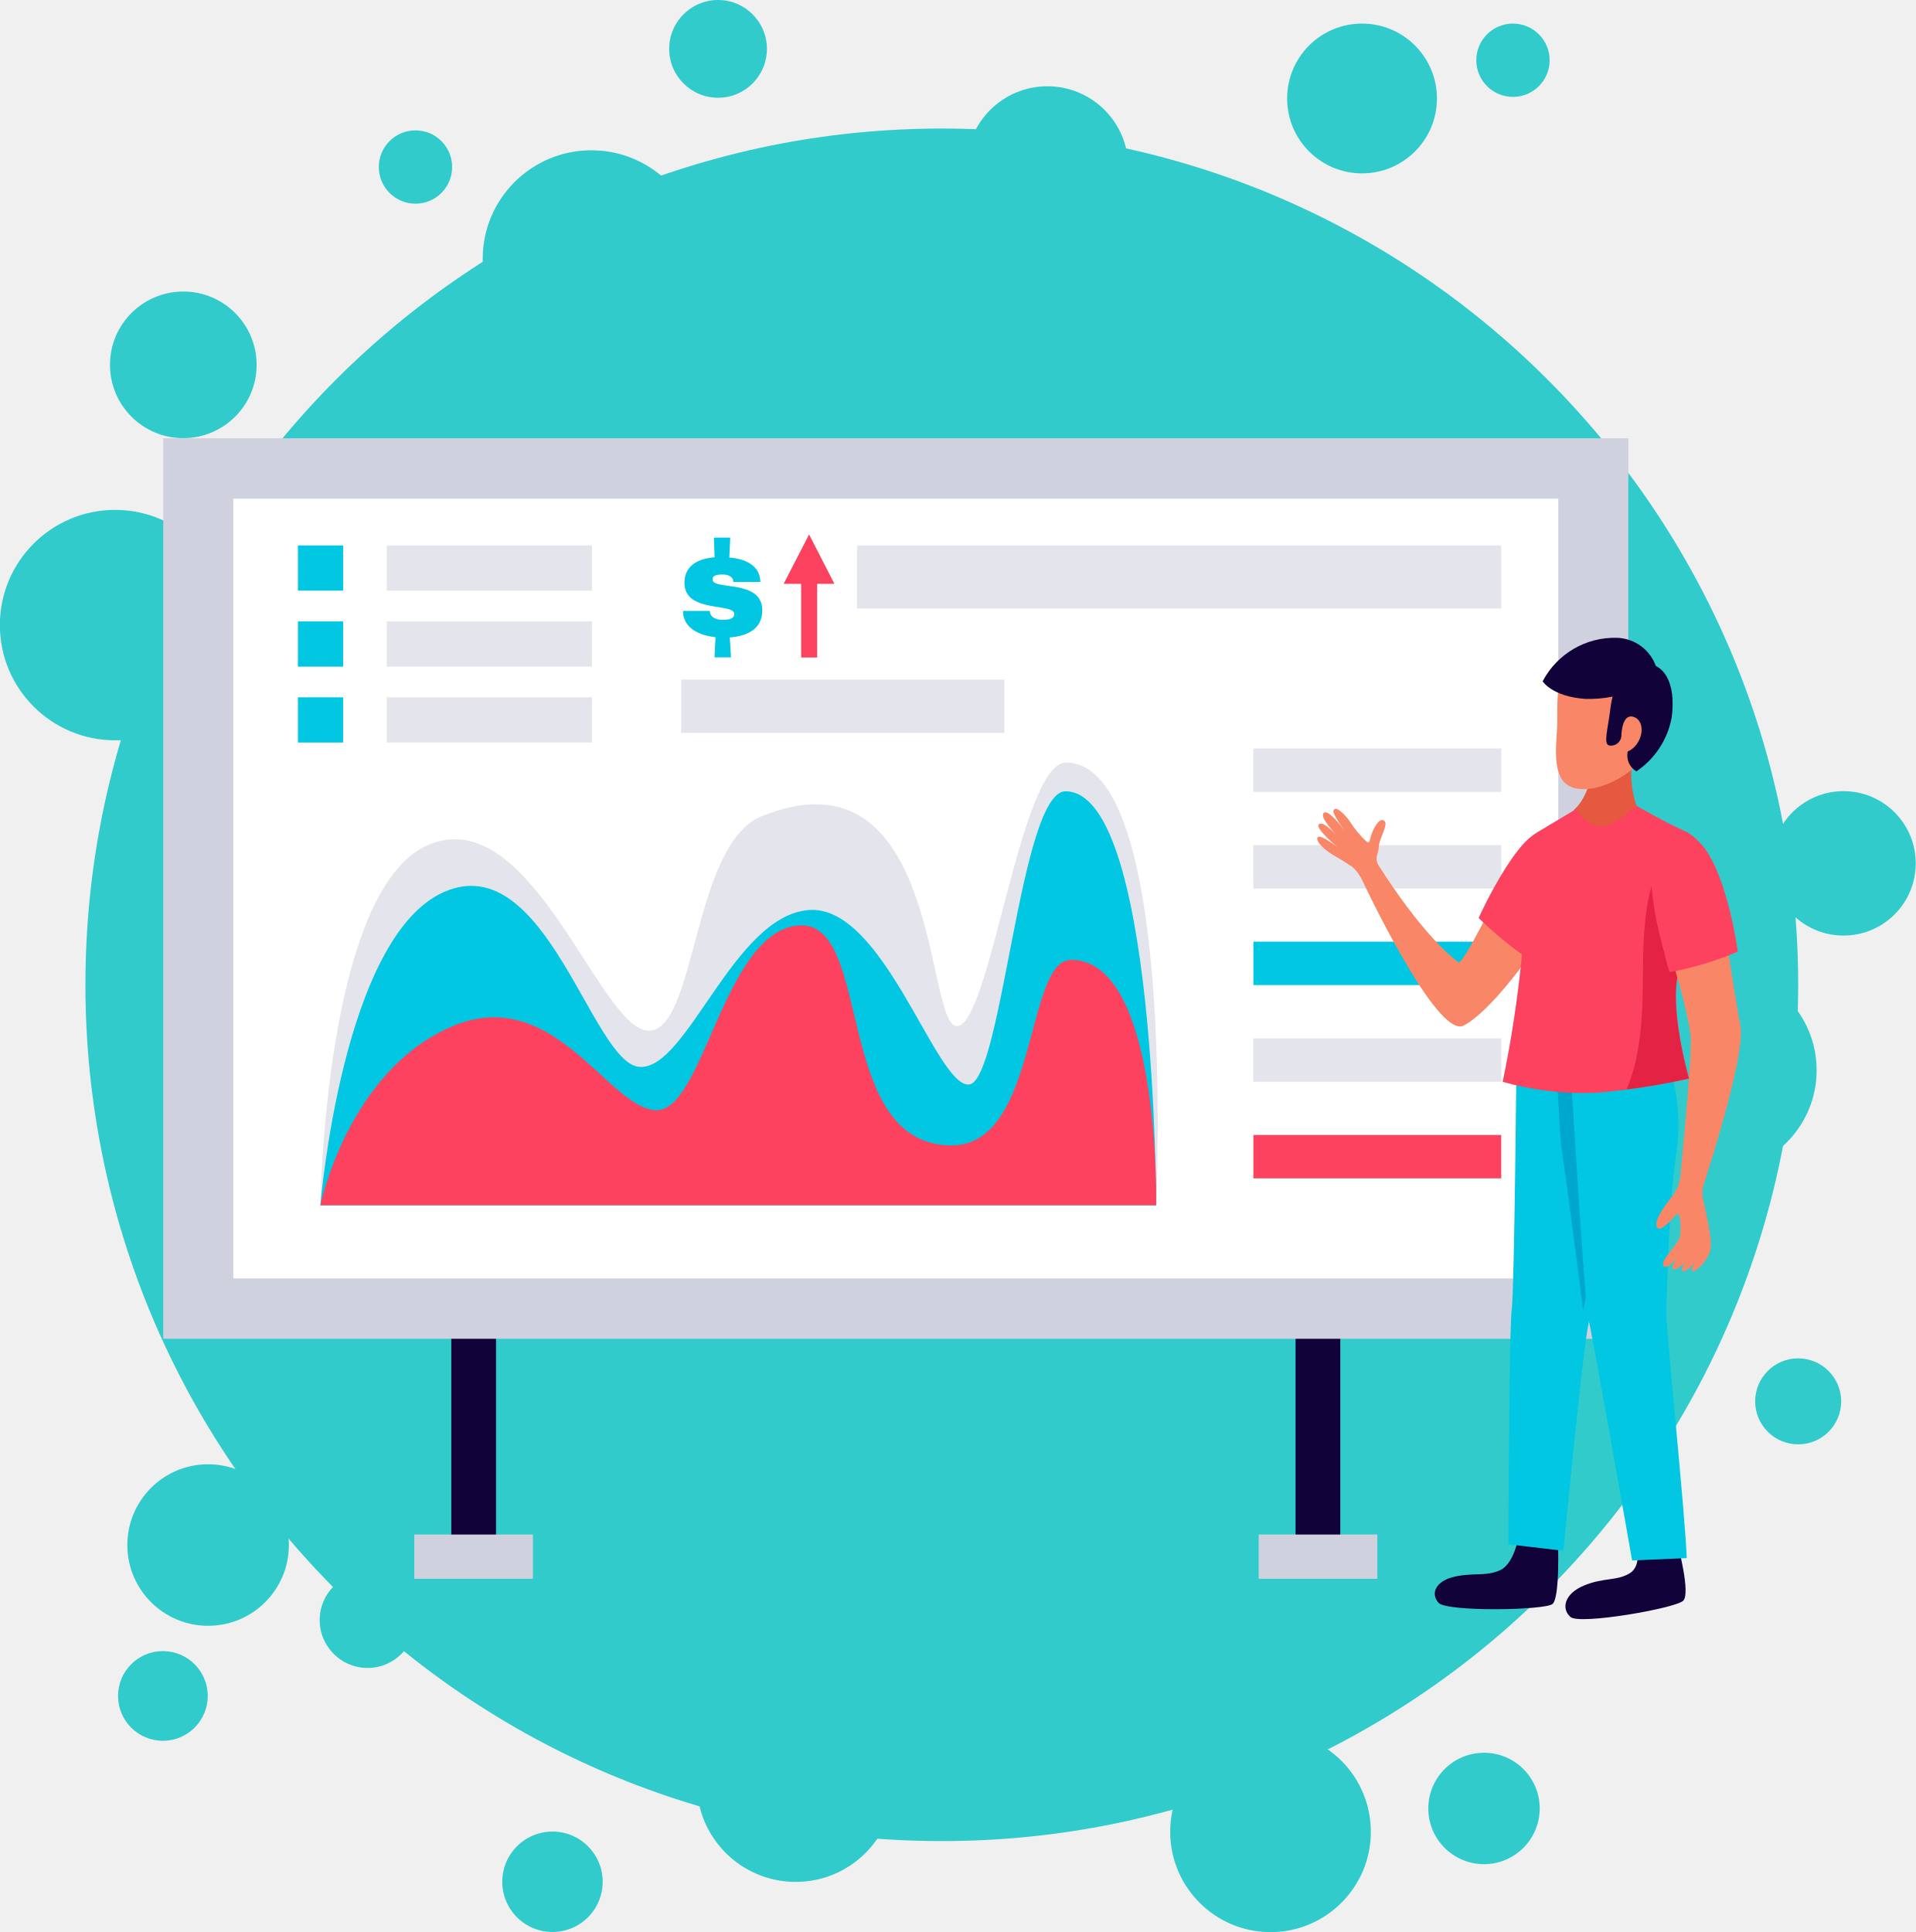
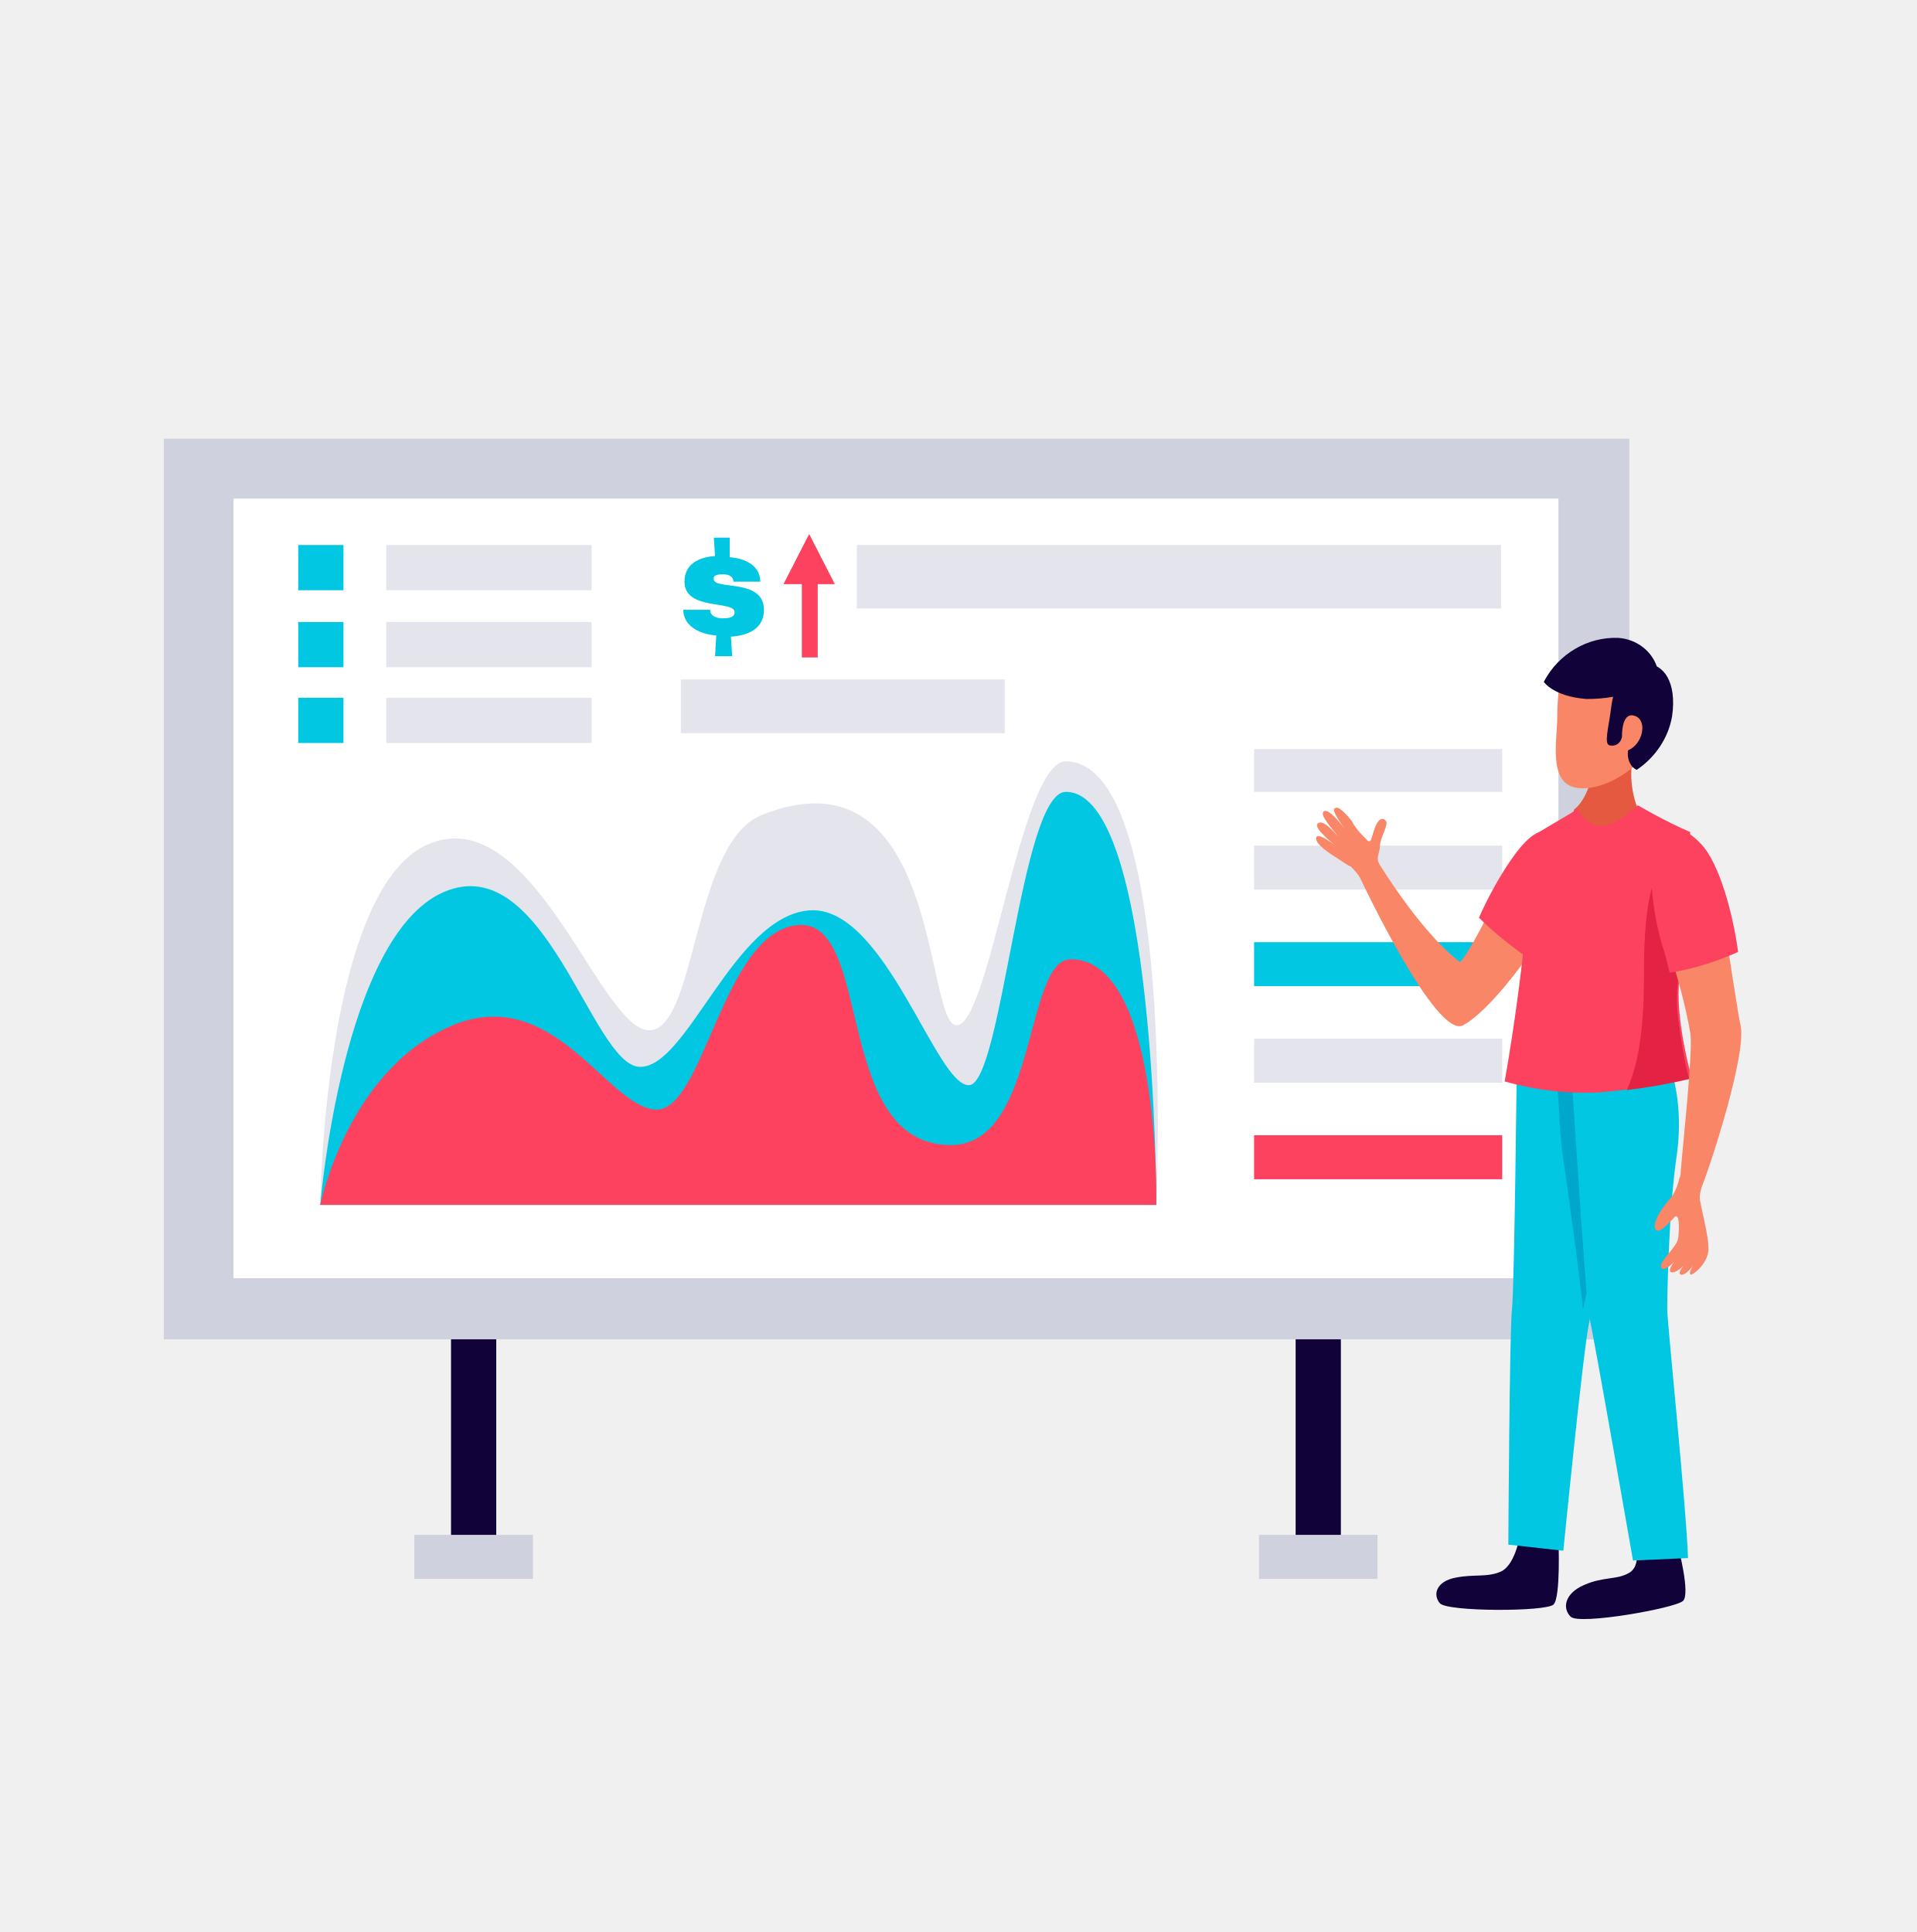
- <svg xmlns="http://www.w3.org/2000/svg" viewBox="0 0 156.77 158.12">
-   <defs>
-     <style>.cls-1{fill:#32cbcc;}.cls-2{fill:#110239;}.cls-3{fill:#d0d1de;}.cls-4{fill:#fff;}.cls-5{fill:#e4e5ec;}.cls-6{fill:#01c7e2;}.cls-7{fill:#fd425f;}.cls-8{fill:#f88667;}.cls-9{fill:#e45940;}.cls-10{fill:#00a7cc;}.cls-11{fill:#e42244;}</style>
-   </defs>
-   <g id="Capa_2" data-name="Capa 2">
-     <g id="Capa_1-2" data-name="Capa 1">
-       <path class="cls-1" d="M147.15,80.59A70.08,70.08,0,1,1,77.08,10.52,70.08,70.08,0,0,1,147.15,80.59Z" />
-       <path class="cls-1" d="M92.33,13.67a6.62,6.62,0,1,1-6.62-6.61A6.62,6.62,0,0,1,92.33,13.67Z" />
-       <path class="cls-1" d="M99.24,19.11a3.17,3.17,0,1,1-3.17-3.17A3.17,3.17,0,0,1,99.24,19.11Z" />
-       <path class="cls-1" d="M148.66,87.59a8.36,8.36,0,1,1-8.36-8.36A8.36,8.36,0,0,1,148.66,87.59Z" />
-       <path class="cls-1" d="M156.77,70.66a5.91,5.91,0,1,1-5.91-5.91A5.91,5.91,0,0,1,156.77,70.66Z" />
-       <path class="cls-1" d="M18.85,51.15a9.43,9.43,0,1,1-9.42-9.42A9.43,9.43,0,0,1,18.85,51.15Z" />
-       <path class="cls-1" d="M73.2,145.93a8.09,8.09,0,1,1-8.09-8.09A8.09,8.09,0,0,1,73.2,145.93Z" />
-       <path class="cls-1" d="M21,29.86a6,6,0,1,1-6-6A6,6,0,0,1,21,29.86Z" />
-       <path class="cls-1" d="M62.76,4a4,4,0,1,1-4-4A4,4,0,0,1,62.76,4Z" />
-       <path class="cls-1" d="M126.81,4.93a3,3,0,1,1-3-3A3,3,0,0,1,126.81,4.93Z" />
-       <path class="cls-1" d="M37,13.67a3,3,0,1,1-3-3A3,3,0,0,1,37,13.67Z" />
-       <path class="cls-1" d="M117.59,8.06a6.13,6.13,0,1,1-6.13-6.13A6.13,6.13,0,0,1,117.59,8.06Z" />
-       <path class="cls-1" d="M57.28,21.19A8.89,8.89,0,1,1,48.4,12.3,8.88,8.88,0,0,1,57.28,21.19Z" />
-       <path class="cls-1" d="M49.32,154a4.11,4.11,0,1,1-4.1-4.1A4.11,4.11,0,0,1,49.32,154Z" />
-       <path class="cls-1" d="M112.18,149.92a8.21,8.21,0,1,1-8.2-8.21A8.2,8.2,0,0,1,112.18,149.92Z" />
-       <path class="cls-1" d="M126,148a4.56,4.56,0,1,1-4.55-4.55A4.56,4.56,0,0,1,126,148Z" />
-       <path class="cls-1" d="M34,132.58a3.92,3.92,0,1,1-3.92-3.91A3.92,3.92,0,0,1,34,132.58Z" />
-       <path class="cls-1" d="M23.64,126.45A6.61,6.61,0,1,1,17,119.84,6.6,6.6,0,0,1,23.64,126.45Z" />
-       <path class="cls-1" d="M17,138.8a3.67,3.67,0,1,1-3.67-3.67A3.67,3.67,0,0,1,17,138.8Z" />
-       <path class="cls-1" d="M150.67,114.69a3.52,3.52,0,1,1-3.52-3.52A3.53,3.53,0,0,1,150.67,114.69Z" />
-       <rect class="cls-2" x="36.93" y="107.71" width="3.66" height="20.48" />
-       <rect class="cls-2" x="106.02" y="107.71" width="3.66" height="20.48" />
-       <rect class="cls-3" x="13.36" y="35.87" width="119.89" height="73.7" />
-       <rect class="cls-4" x="19.09" y="40.81" width="108.43" height="63.82" />
-       <path class="cls-5" d="M94.61,98.64H26.22S26.56,72.87,35,69.17s14,14.93,18,15.18,3.6-15.26,9.35-17.56c14.81-5.93,13.3,17.44,16,17.19s5.15-21.57,8.88-21.57C96.34,62.41,94.61,98.64,94.61,98.64Z" />
-       <path class="cls-6" d="M94.61,98.64H26.22S28,76.66,36.34,73s12.1,14.07,16,14.32,7.66-12.34,13.83-12.84S76.59,89,79.3,88.76s4.17-24,7.9-24C94.61,64.81,94.61,98.64,94.61,98.64Z" />
-       <path class="cls-7" d="M94.61,98.64H26.22s2.22-10.86,10.62-14.57,12.84,6.54,16.79,6.79,5.55-14.63,11.72-15.12,2.75,18,12.53,18c7.1,0,6-15.18,9.76-15.18C95,78.52,94.61,98.64,94.61,98.64Z" />
-       <rect class="cls-5" x="102.57" y="61.26" width="20.28" height="3.55" />
-       <rect class="cls-5" x="102.57" y="69.17" width="20.28" height="3.55" />
-       <rect class="cls-6" x="102.57" y="77.07" width="20.28" height="3.55" />
-       <rect class="cls-5" x="102.57" y="84.98" width="20.28" height="3.55" />
-       <rect class="cls-7" x="102.57" y="92.89" width="20.28" height="3.55" />
-       <rect class="cls-6" x="24.38" y="44.64" width="3.7" height="3.7" />
-       <rect class="cls-5" x="31.65" y="44.64" width="16.79" height="3.7" />
-       <rect class="cls-6" x="24.38" y="50.86" width="3.7" height="3.7" />
-       <rect class="cls-5" x="31.65" y="50.86" width="16.79" height="3.7" />
-       <rect class="cls-6" x="24.38" y="57.07" width="3.7" height="3.7" />
-       <rect class="cls-5" x="31.65" y="57.07" width="16.79" height="3.7" />
-       <rect class="cls-5" x="70.13" y="44.64" width="52.72" height="5.16" />
-       <rect class="cls-5" x="55.74" y="55.62" width="26.45" height="4.36" />
-       <rect class="cls-3" x="33.9" y="125.59" width="9.71" height="3.62" />
-       <rect class="cls-3" x="103" y="125.59" width="9.71" height="3.62" />
-       <path class="cls-6" d="M59.68,45.63c1.32.1,2.53.66,2.54,2l-2.21,0c0-.5-.53-.61-.85-.61s-.86,0-.85.41c0,.91,4.06-.06,4.07,2.51,0,1.53-1.19,2.11-2.66,2.23l.1,1.63H58.47l.08-1.65C57.18,52,55.9,51.39,55.89,50h2.2v0c0,.61.7.73,1,.73s1,0,1-.47c0-.95-4.06-.06-4.08-2.54,0-1.43,1.1-2,2.47-2.11L58.42,44h1.34Z" />
-       <polygon class="cls-7" points="68.28 47.78 66.21 43.74 64.13 47.78 65.56 47.78 65.56 53.81 66.87 53.81 66.87 47.78 68.28 47.78" />
-       <path class="cls-8" d="M125.76,69.48a11.22,11.22,0,0,0-3.58,4.44c-1.63,3.25-2.65,5-2.84,4.84-.87-.69-3.16-2.65-6.51-7.91-.41-.64,0-1,0-1.55s.68-1.66.53-2-.55-.25-.94.54-.26,1.28-.58,1.05a8.29,8.29,0,0,1-1.34-1.6c-.25-.41-1-1.21-1.25-1.08s-.25.34.94,2c-.43-.61-1.49-2-1.86-1.68s.77,1.51,1.24,2.07c-.4-.47-1.33-1.46-1.65-1.13s1.56,1.89,1.56,1.89-1.47-1.16-1.66-.82.65,1.1,1.5,1.57,1,.65,1.33.82a3.51,3.51,0,0,1,.77,1s6.16,13.2,8.37,12S125,78.44,125,78.44A10.29,10.29,0,0,0,126.1,75,13.35,13.35,0,0,0,125.76,69.48Z" />
-       <path class="cls-7" d="M121,75.13c.45-1,3-6.26,4.86-7l2.46,1c1.09,1.36-.3,4.57-.75,4.93S125.34,78,125,78.44A32.74,32.74,0,0,1,121,75.13Z" />
-       <path class="cls-9" d="M130.27,60.56l3.53.55a8.13,8.13,0,0,0,.53,5.83s-2.54,2.75-4.31,2a2.08,2.08,0,0,1-1.19-2.69S130.76,64.74,130.27,60.56Z" />
-       <path class="cls-2" d="M137.34,126.6s1,3.78.41,4.4-8.47,2-9.23,1.34-.53-1.89,1.09-2.57,2.67-.36,3.74-1,.53-2.35.53-2.35Z" />
-       <path class="cls-2" d="M127.49,126s.19,4.74-.44,5.27-8.67.65-9.33-.09-.28-1.79,1.35-2.15c1.47-.33,2.56,0,3.69-.52s1.49-2.65,1.49-2.65Z" />
-       <path class="cls-6" d="M124.1,86.4l10.33-1.84s-3.91,21.28-4.43,23.73-2.06,18.63-2.06,18.63l-4.51-.53s.06-17.68.28-19.25S124.1,86.4,124.1,86.4Z" />
-       <path class="cls-10" d="M127.91,94.87c-.51-3.34-.16-5.93-.9-7.56-.29-.64-1.25-.47-1.46-1.13a2.29,2.29,0,0,0,.32-.51l8.58-1.29s-3.89,18.34-4.9,22.84C129.55,107.22,128.32,97.53,127.91,94.87Z" />
-       <path class="cls-6" d="M128.38,85.37l8.3,2.11a15.8,15.8,0,0,1,.5,6.88c-.68,4.62-.75,11.86-.83,12.84s1.55,16.59,1.68,20.32l-4.47.19s-3.43-19.54-3.63-20S128.38,85.37,128.38,85.37Z" />
-       <path class="cls-7" d="M124.55,78.1c.17-3.5-.77-8.77,1.28-10L129,66.2a2.43,2.43,0,0,0,1.74,1.42c1.22.17,3.17-1.68,3.17-1.68s2.24,1.32,4.26,2.22c-.49,1.62.52,3.08.51,4.69a10,10,0,0,0,.35,2.63,20.48,20.48,0,0,0-1.79,4.71c-.44,3.19,1,8.08,1,8.08a54.92,54.92,0,0,1-7.68,1.17,24.53,24.53,0,0,1-7.59-.9A97.42,97.42,0,0,0,124.55,78.1Z" />
-       <path class="cls-11" d="M139,75.48c-.06-.24-.1-.48-.15-.73s-.08-.35-.11-.54a9.81,9.81,0,0,1-.09-1.36c0-.79-.05-1.64-.06-2.48-.42.3-.93,1-1.43.74-2.38-1.4-2.71,5-2.71,8.19s-.08,7-1.35,9.86a51.17,51.17,0,0,0,5.1-.89s-.2-.68-.43-1.71c-.11-.52-.23-1.12-.34-1.76,0-.21-.07-.43-.1-.65-.09-.66-.16-1.35-.19-2a11.07,11.07,0,0,1,.07-1.93A20.48,20.48,0,0,1,139,75.48Z" />
-       <path class="cls-8" d="M133.73,54.73s-5.06-.77-5.64-.2-.68,2.59-.65,4.32-.71,5,1.31,5.62,5.84-1.27,7.2-4.68C137.68,55.45,134.08,54.78,133.73,54.73Z" />
-       <path class="cls-2" d="M134.59,54.33s-2.39.08-2.81,3.68c-.19,1.63-.6,2.88-.1,3a.85.85,0,0,0,1-.73c0-.46.14-2,1.1-1.57s.63,2.27-.58,2.8a1.51,1.51,0,0,0,.71,1.62,6.77,6.77,0,0,0,2.89-4.42C137.18,55.84,136.12,54.25,134.59,54.33Z" />
-       <path class="cls-2" d="M135.55,54.65a3.49,3.49,0,0,0-3.24-2.45,6.65,6.65,0,0,0-6.07,3.56S127,57,129.71,57.2a10,10,0,0,0,4.19-.78A3,3,0,0,0,135.55,54.65Z" />
-       <path class="cls-8" d="M142.41,83.91c-.17-.81-.93-5.6-1.2-7.38-1.55.51-3,1-4.58,1.47a44.26,44.26,0,0,1,1.7,6.56c.17,1.62-.56,8.77-.78,11.25h0c0,.2,0,.37-.05.51a3.32,3.32,0,0,1-.57,1.47c-.36.45-1.57,1.93-1.37,2.58s1.22-.54,1.59-.94.43.94.34,1.67-1.55,1.93-1.39,2.43c.1.35.55.1,1.12-.54-.27.39-.47.78-.32.88s.56-.11,1-.54c-.22.33-.35.62-.21.7s.62-.24,1-.66c-.2.3-.33.59-.19.68s1.11-.62,1.44-1.64c.26-.84-.36-3.18-.59-4.38a2.16,2.16,0,0,1,.07-1.07C140.07,94.88,142.87,86.18,142.41,83.91Z" />
-       <path class="cls-7" d="M136.63,79.56a25.85,25.85,0,0,0,5.58-1.68c-.43-3-1.48-7.15-3-8.8-.43-.45-1.2-1.29-1.9-1-.92.31-2.11,1.57-2.2,4a27.75,27.75,0,0,0,.93,5.32C136.19,77.89,136.37,78.82,136.63,79.56Z" />
+ <svg xmlns="http://www.w3.org/2000/svg" version="1.1" id="Capa_1" x="0px" y="0px" viewBox="0 0 156.8 158.1" style="enable-background:new 0 0 156.8 158.1;" xml:space="preserve">
+   <style type="text/css">
+ 	.st0{display:none;fill:#32CBCC;}
+ 	.st1{fill:#110239;}
+ 	.st2{fill:#D0D1DE;}
+ 	.st3{fill:#FFFFFF;}
+ 	.st4{fill:#E4E5EC;}
+ 	.st5{fill:#01C7E2;}
+ 	.st6{fill:#FD425F;}
+ 	.st7{fill:#F88667;}
+ 	.st8{fill:#E45940;}
+ 	.st9{fill:#00A7CC;}
+ 	.st10{fill:#E42244;}
+ </style>
+   <g id="Capa_2_1_">
+     <g id="Capa_1-2">
+       <path class="st0" d="M147.1,80.6c0,38.7-31.4,70.1-70.1,70.1C38.4,150.7,7,119.3,7,80.6c0-38.7,31.4-70.1,70.1-70.1c0,0,0,0,0,0    C115.8,10.5,147.1,41.9,147.1,80.6z" />
+       <path class="st0" d="M92.3,13.7c0,3.7-3,6.6-6.6,6.6c-3.7,0-6.6-3-6.6-6.6s3-6.6,6.6-6.6c0,0,0,0,0,0C89.4,7.1,92.3,10,92.3,13.7z    " />
+       <path class="st0" d="M99.2,19.1c0,1.8-1.4,3.2-3.2,3.2c-1.8,0-3.2-1.4-3.2-3.2s1.4-3.2,3.2-3.2l0,0C97.8,15.9,99.2,17.4,99.2,19.1    z" />
+       <path class="st0" d="M148.7,87.6c0,4.6-3.7,8.4-8.4,8.4s-8.4-3.7-8.4-8.4c0-4.6,3.7-8.4,8.4-8.4S148.7,83,148.7,87.6L148.7,87.6z" />
+       <path class="st0" d="M156.8,70.7c0,3.3-2.6,5.9-5.9,5.9s-5.9-2.6-5.9-5.9c0-3.3,2.6-5.9,5.9-5.9C154.1,64.8,156.8,67.4,156.8,70.7    L156.8,70.7z" />
+       <path class="st0" d="M18.9,51.2c0,5.2-4.2,9.4-9.4,9.4c-5.2,0-9.4-4.2-9.4-9.4s4.2-9.4,9.4-9.4c0,0,0,0,0,0    C14.6,41.7,18.8,45.9,18.9,51.2z" />
+       <path class="st0" d="M73.2,145.9c0,4.5-3.6,8.1-8.1,8.1c-4.5,0-8.1-3.6-8.1-8.1c0-4.5,3.6-8.1,8.1-8.1h0    C69.6,137.8,73.2,141.5,73.2,145.9z" />
+       <path class="st0" d="M21,29.9c0,3.3-2.7,6-6,6s-6-2.7-6-6s2.7-6,6-6S21,26.5,21,29.9z" />
+       <path class="st0" d="M62.8,4c0,2.2-1.8,4-4,4s-4-1.8-4-4s1.8-4,4-4S62.8,1.8,62.8,4z" />
+       <path class="st0" d="M126.8,4.9c0,1.7-1.3,3-3,3s-3-1.3-3-3s1.3-3,3-3S126.8,3.3,126.8,4.9z" />
+       <path class="st0" d="M37,13.7c0,1.7-1.3,3-3,3s-3-1.3-3-3s1.3-3,3-3S37,12,37,13.7z" />
+       <path class="st0" d="M117.6,8.1c0,3.4-2.7,6.1-6.1,6.1s-6.1-2.7-6.1-6.1s2.7-6.1,6.1-6.1c0,0,0,0,0,0    C114.8,1.9,117.6,4.7,117.6,8.1z" />
+       <path class="st0" d="M57.3,21.2c0,4.9-4,8.9-8.9,8.9c-4.9,0-8.9-4-8.9-8.9c0-4.9,4-8.9,8.9-8.9c0,0,0,0,0,0    C53.3,12.3,57.3,16.3,57.3,21.2C57.3,21.2,57.3,21.2,57.3,21.2z" />
+       <path class="st0" d="M49.3,154c0,2.3-1.8,4.1-4.1,4.1c-2.3,0-4.1-1.8-4.1-4.1c0-2.3,1.8-4.1,4.1-4.1c0,0,0,0,0,0    C47.5,149.9,49.3,151.7,49.3,154z" />
+       <path class="st0" d="M112.2,149.9c0,4.5-3.7,8.2-8.2,8.2c-4.5,0-8.2-3.7-8.2-8.2s3.7-8.2,8.2-8.2c0,0,0,0,0,0    C108.5,141.7,112.2,145.4,112.2,149.9C112.2,149.9,112.2,149.9,112.2,149.9z" />
+       <path class="st0" d="M126,148c0,2.5-2,4.6-4.6,4.6c-2.5,0-4.6-2-4.6-4.6s2-4.6,4.6-4.6c0,0,0,0,0,0C124,143.5,126,145.5,126,148z" />
+       <path class="st0" d="M34,132.6c0,2.2-1.7,3.9-3.9,3.9c-2.2,0-3.9-1.7-3.9-3.9c0-2.2,1.7-3.9,3.9-3.9c0,0,0,0,0,0    C32.2,128.7,34,130.4,34,132.6z" />
+       <path class="st0" d="M23.6,126.4c0,3.7-3,6.6-6.6,6.6c-3.7,0-6.6-3-6.6-6.6c0-3.6,2.9-6.6,6.6-6.6    C20.6,119.8,23.6,122.8,23.6,126.4C23.6,126.4,23.6,126.4,23.6,126.4z" />
+       <path class="st0" d="M17,138.8c0,2-1.6,3.7-3.7,3.7s-3.7-1.6-3.7-3.7s1.6-3.7,3.7-3.7c0,0,0,0,0,0C15.4,135.1,17,136.8,17,138.8z" />
+       <path class="st0" d="M150.7,114.7c0,1.9-1.6,3.5-3.5,3.5c-1.9,0-3.5-1.6-3.5-3.5c0-1.9,1.6-3.5,3.5-3.5    C149.1,111.2,150.7,112.7,150.7,114.7z" />
+       <rect x="36.9" y="107.7" class="st1" width="3.7" height="20.5" />
+       <rect x="106" y="107.7" class="st1" width="3.7" height="20.5" />
+       <rect x="13.4" y="35.9" class="st2" width="119.9" height="73.7" />
+       <rect x="19.1" y="40.8" class="st3" width="108.4" height="63.8" />
+       <path class="st4" d="M94.6,98.6H26.2c0,0,0.3-25.8,8.8-29.5s14,14.9,18,15.2s3.6-15.3,9.3-17.6c14.8-5.9,13.3,17.4,16,17.2    s5.2-21.6,8.9-21.6C96.3,62.4,94.6,98.6,94.6,98.6z" />
+       <path class="st5" d="M94.6,98.6H26.2c0,0,1.8-22,10.1-25.6s12.1,14.1,16,14.3S60,75,66.2,74.5S76.6,89,79.3,88.8s4.2-24,7.9-24    C94.6,64.8,94.6,98.6,94.6,98.6z" />
+       <path class="st6" d="M94.6,98.6H26.2c0,0,2.2-10.9,10.6-14.6s12.8,6.5,16.8,6.8s5.5-14.6,11.7-15.1s2.8,18,12.5,18    c7.1,0,6-15.2,9.8-15.2C95,78.5,94.6,98.6,94.6,98.6z" />
+       <rect x="102.6" y="61.3" class="st4" width="20.3" height="3.5" />
+       <rect x="102.6" y="69.2" class="st4" width="20.3" height="3.6" />
+       <rect x="102.6" y="77.1" class="st5" width="20.3" height="3.6" />
+       <rect x="102.6" y="85" class="st4" width="20.3" height="3.6" />
+       <rect x="102.6" y="92.9" class="st6" width="20.3" height="3.6" />
+       <rect x="24.4" y="44.6" class="st5" width="3.7" height="3.7" />
+       <rect x="31.6" y="44.6" class="st4" width="16.8" height="3.7" />
+       <rect x="24.4" y="50.9" class="st5" width="3.7" height="3.7" />
+       <rect x="31.6" y="50.9" class="st4" width="16.8" height="3.7" />
+       <rect x="24.4" y="57.1" class="st5" width="3.7" height="3.7" />
+       <rect x="31.6" y="57.1" class="st4" width="16.8" height="3.7" />
+       <rect x="70.1" y="44.6" class="st4" width="52.7" height="5.2" />
+       <rect x="55.7" y="55.6" class="st4" width="26.5" height="4.4" />
+       <rect x="33.9" y="125.6" class="st2" width="9.7" height="3.6" />
+       <rect x="103" y="125.6" class="st2" width="9.7" height="3.6" />
+       <path class="st5" d="M59.7,45.6c1.3,0.1,2.5,0.7,2.5,2H60c0-0.5-0.5-0.6-0.8-0.6s-0.9,0-0.8,0.4c0,0.9,4.1-0.1,4.1,2.5    c0,1.5-1.2,2.1-2.7,2.2l0.1,1.6h-1.4l0.1-1.7c-1.4-0.1-2.7-0.8-2.7-2.1h2.2l0,0c0,0.6,0.7,0.7,1,0.7s1,0,1-0.5    c0-1-4.1-0.1-4.1-2.5c0-1.4,1.1-2,2.5-2.1L58.4,44h1.3L59.7,45.6z" />
+       <polygon class="st6" points="68.3,47.8 66.2,43.7 64.1,47.8 65.6,47.8 65.6,53.8 66.9,53.8 66.9,47.8   " />
+       <path class="st7" d="M125.8,69.5c-1.6,1.1-2.8,2.7-3.6,4.4c-1.6,3.3-2.7,5-2.8,4.8c-0.9-0.7-3.2-2.7-6.5-7.9c-0.4-0.6,0-1,0-1.6    s0.7-1.7,0.5-2s-0.6-0.3-0.9,0.5s-0.3,1.3-0.6,1.1c-0.5-0.5-1-1-1.3-1.6c-0.3-0.4-1-1.2-1.3-1.1s-0.3,0.3,0.9,2    c-0.4-0.6-1.5-2-1.9-1.7s0.8,1.5,1.2,2.1c-0.4-0.5-1.3-1.5-1.7-1.1s1.6,1.9,1.6,1.9s-1.5-1.2-1.7-0.8s0.7,1.1,1.5,1.6    s1,0.7,1.3,0.8c0.3,0.3,0.6,0.6,0.8,1c0,0,6.2,13.2,8.4,12s5.2-5.5,5.2-5.5c0.6-1.1,0.9-2.2,1.1-3.4    C126.4,73.2,126.3,71.3,125.8,69.5z" />
+       <path class="st6" d="M121,75.1c0.4-1,3-6.3,4.9-7l2.5,1c1.1,1.4-0.3,4.6-0.8,4.9s-2.2,3.9-2.6,4.4C123.6,77.4,122.2,76.3,121,75.1    z" />
+       <path class="st8" d="M130.3,60.6l3.5,0.5c-0.6,1.9-0.4,4,0.5,5.8c0,0-2.5,2.8-4.3,2c-1.1-0.4-1.6-1.6-1.2-2.7    C128.8,66.3,130.8,64.7,130.3,60.6z" />
+       <path class="st1" d="M137.3,126.6c0,0,1,3.8,0.4,4.4s-8.5,2-9.2,1.3s-0.5-1.9,1.1-2.6s2.7-0.4,3.7-1s0.5-2.3,0.5-2.3L137.3,126.6z    " />
+       <path class="st1" d="M127.5,126c0,0,0.2,4.7-0.4,5.3s-8.7,0.6-9.3-0.1s-0.3-1.8,1.3-2.1c1.5-0.3,2.6,0,3.7-0.5s1.5-2.7,1.5-2.7    L127.5,126z" />
+       <path class="st5" d="M124.1,86.4l10.3-1.8c0,0-3.9,21.3-4.4,23.7s-2.1,18.6-2.1,18.6l-4.5-0.5c0,0,0.1-17.7,0.3-19.3    S124.1,86.4,124.1,86.4z" />
+       <path class="st9" d="M127.9,94.9c-0.5-3.3-0.2-5.9-0.9-7.6c-0.3-0.6-1.3-0.5-1.5-1.1c0.1-0.2,0.2-0.3,0.3-0.5l8.6-1.3    c0,0-3.9,18.3-4.9,22.8C129.6,107.2,128.3,97.5,127.9,94.9z" />
+       <path class="st5" d="M128.4,85.4l8.3,2.1c0.7,2.2,0.8,4.6,0.5,6.9c-0.7,4.6-0.8,11.9-0.8,12.8s1.6,16.6,1.7,20.3l-4.5,0.2    c0,0-3.4-19.5-3.6-20S128.4,85.4,128.4,85.4z" />
+       <path class="st6" d="M124.6,78.1c0.2-3.5-0.8-8.8,1.3-10l3.2-1.9c0.3,0.7,1,1.3,1.7,1.4c1.2,0.2,3.2-1.7,3.2-1.7s2.2,1.3,4.3,2.2    c-0.5,1.6,0.5,3.1,0.5,4.7c0,0.9,0.1,1.8,0.4,2.6c-0.8,1.5-1.4,3.1-1.8,4.7c-0.4,3.2,1,8.1,1,8.1c-2.5,0.6-5.1,1-7.7,1.2    c-2.6,0.1-5.1-0.2-7.6-0.9C123.7,85.1,124.2,81.6,124.6,78.1z" />
+       <path class="st10" d="M139,75.5c-0.1-0.2-0.1-0.5-0.1-0.7s-0.1-0.3-0.1-0.5c-0.1-0.5-0.1-0.9-0.1-1.4c0-0.8-0.1-1.6-0.1-2.5    c-0.4,0.3-0.9,1-1.4,0.7c-2.4-1.4-2.7,5-2.7,8.2s-0.1,7-1.4,9.9c1.7-0.2,3.4-0.5,5.1-0.9c0,0-0.2-0.7-0.4-1.7    c-0.1-0.5-0.2-1.1-0.3-1.8c0-0.2-0.1-0.4-0.1-0.7c-0.1-0.7-0.2-1.3-0.2-2c0-0.6,0-1.3,0.1-1.9C137.6,78.6,138.2,77,139,75.5z" />
+       <path class="st7" d="M133.7,54.7c0,0-5.1-0.8-5.6-0.2s-0.7,2.6-0.7,4.3s-0.7,5,1.3,5.6s5.8-1.3,7.2-4.7    C137.7,55.5,134.1,54.8,133.7,54.7z" />
+       <path class="st1" d="M134.6,54.3c0,0-2.4,0.1-2.8,3.7c-0.2,1.6-0.6,2.9-0.1,3c0.5,0.1,0.9-0.2,1-0.7c0,0,0,0,0-0.1    c0-0.5,0.1-2,1.1-1.6s0.6,2.3-0.6,2.8c-0.1,0.6,0.1,1.3,0.7,1.6c1.5-1,2.6-2.6,2.9-4.4C137.2,55.8,136.1,54.3,134.6,54.3z" />
+       <path class="st1" d="M135.6,54.7c-0.4-1.4-1.7-2.4-3.2-2.5c-2.5-0.1-4.9,1.3-6.1,3.6c0,0,0.8,1.2,3.5,1.4c1.4,0,2.9-0.2,4.2-0.8    C134.7,56.1,135.3,55.4,135.6,54.7z" />
+       <path class="st7" d="M142.4,83.9c-0.2-0.8-0.9-5.6-1.2-7.4c-1.6,0.5-3,1-4.6,1.5c0.7,2.1,1.3,4.3,1.7,6.6    c0.2,1.6-0.6,8.8-0.8,11.3l0,0c0,0.2,0,0.4-0.1,0.5c-0.1,0.5-0.3,1-0.6,1.5c-0.4,0.4-1.6,1.9-1.4,2.6s1.2-0.5,1.6-0.9    s0.4,0.9,0.3,1.7s-1.6,1.9-1.4,2.4c0.1,0.3,0.6,0.1,1.1-0.5c-0.3,0.4-0.5,0.8-0.3,0.9s0.6-0.1,1-0.5c-0.2,0.3-0.4,0.6-0.2,0.7    s0.6-0.2,1-0.7c-0.2,0.3-0.3,0.6-0.2,0.7s1.1-0.6,1.4-1.6c0.3-0.8-0.4-3.2-0.6-4.4c-0.1-0.4,0-0.7,0.1-1.1    C140.1,94.9,142.9,86.2,142.4,83.9z" />
+       <path class="st6" d="M136.6,79.6c1.9-0.3,3.8-0.9,5.6-1.7c-0.4-3-1.5-7.2-3-8.8c-0.4-0.4-1.2-1.3-1.9-1c-0.9,0.3-2.1,1.6-2.2,4    c0.1,1.8,0.4,3.6,0.9,5.3C136.2,77.9,136.4,78.8,136.6,79.6z" />
    </g>
  </g>
</svg>
